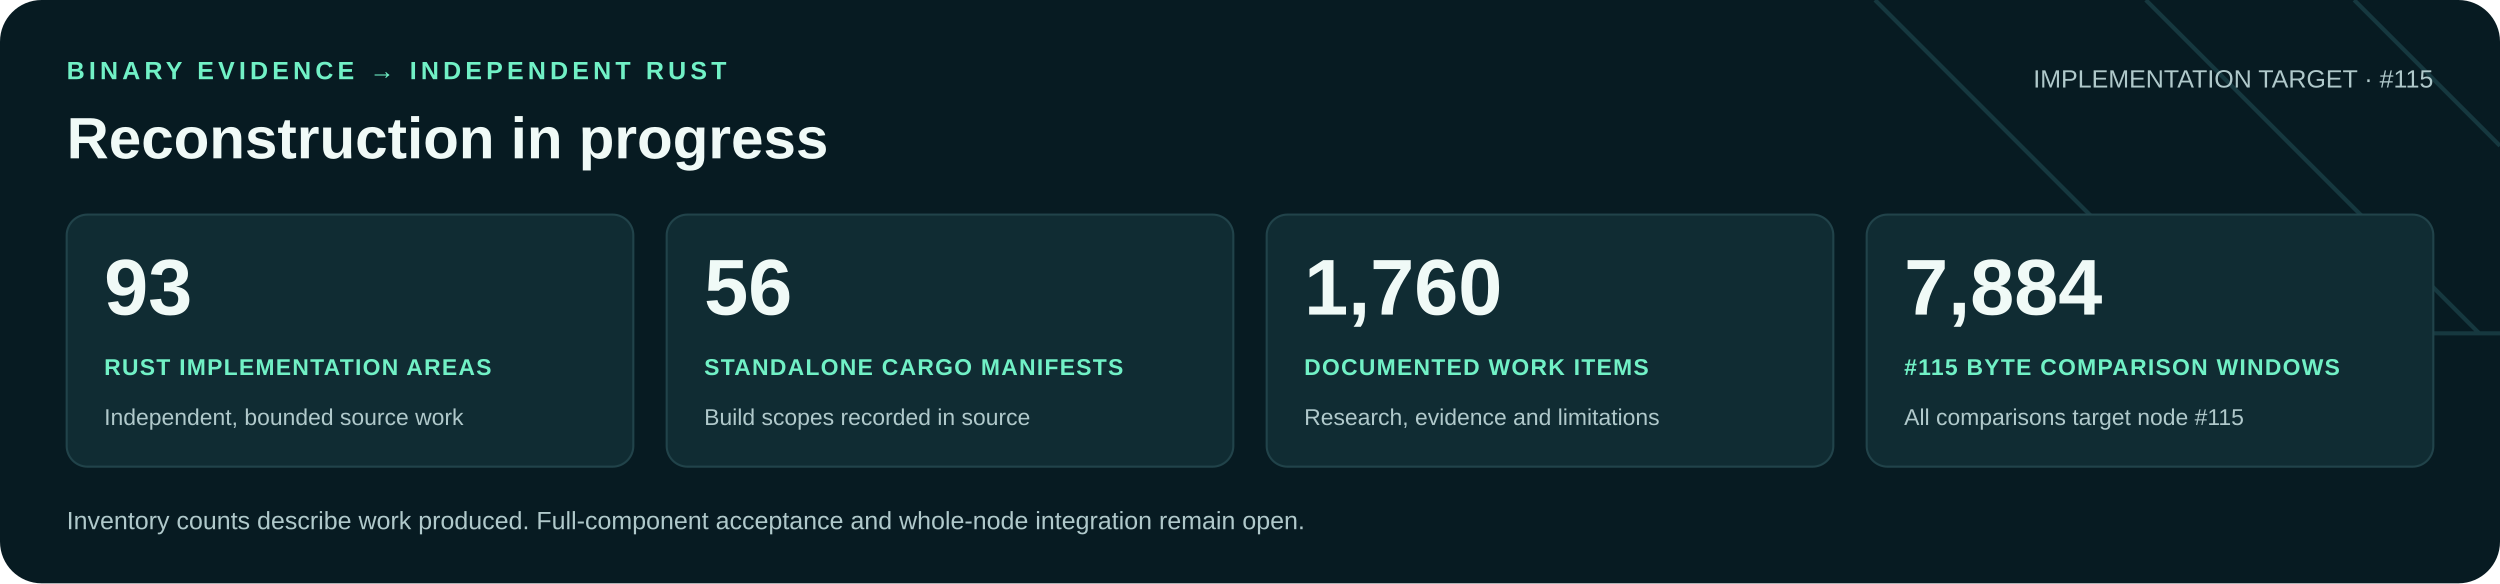
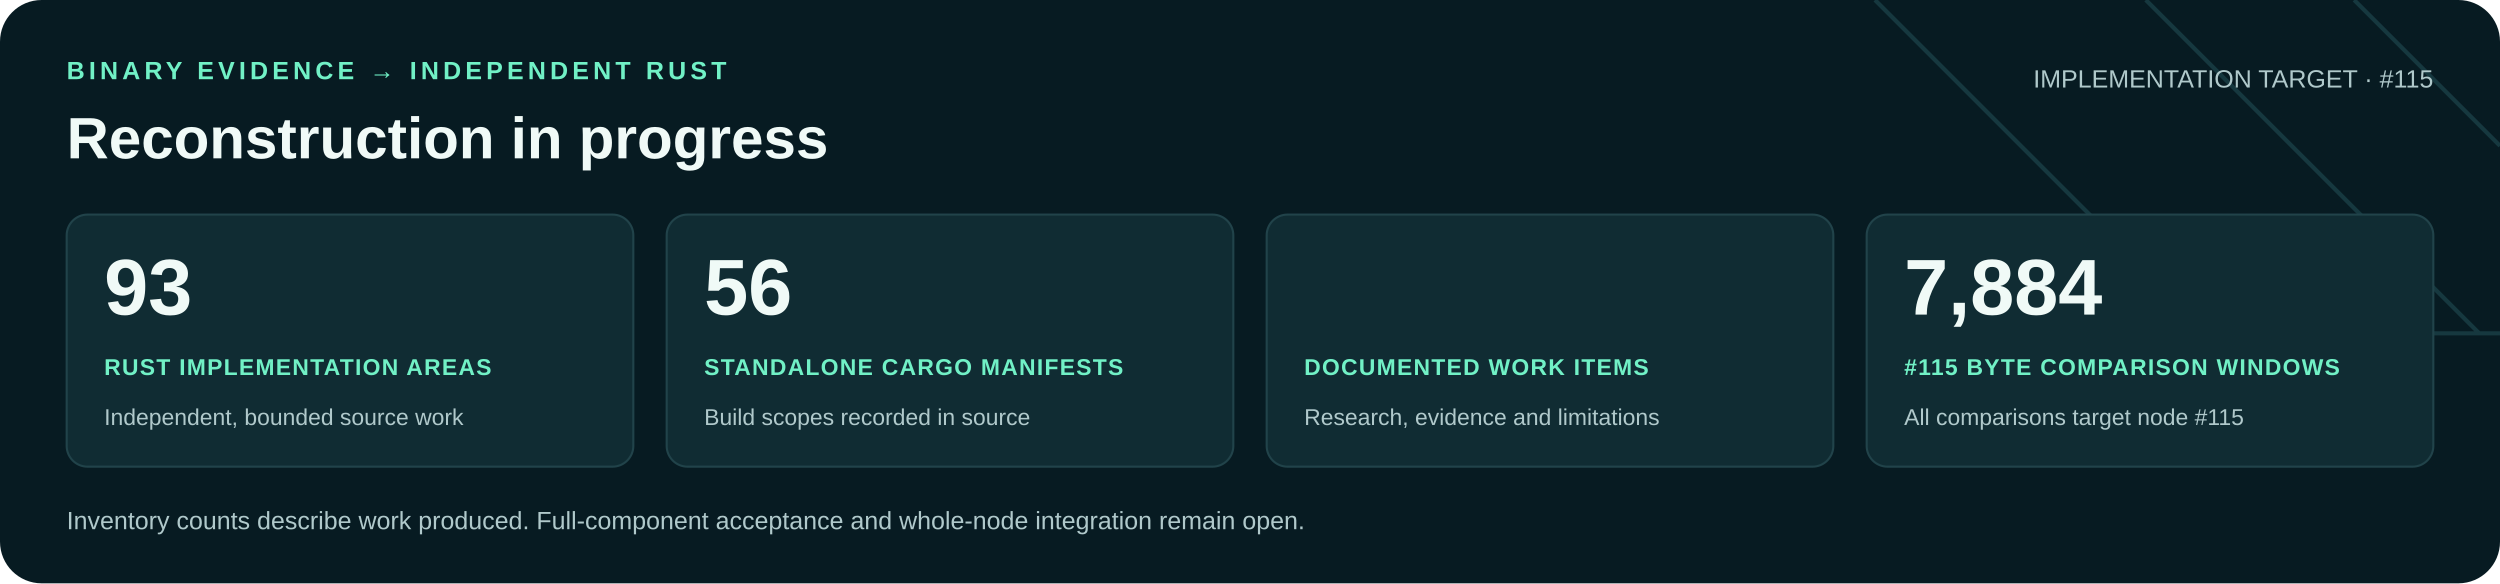
<svg xmlns="http://www.w3.org/2000/svg" width="1200" height="280" viewBox="0 0 1200 280" role="img" aria-labelledby="title desc">
  <rect width="1200" height="280" rx="20" fill="#071b22" />
  <path d="M900 0 1060 160H1200M1030 0 1190 160M1130 0 1200 70" fill="none" stroke="#16383f" stroke-width="2" />
  <g font-family="Arial, Helvetica, sans-serif">
    <text x="32" y="38" fill="#71f1c6" font-size="12" font-weight="700" letter-spacing="2">BINARY EVIDENCE → INDEPENDENT RUST</text>
    <text x="32" y="76" fill="#f0faf7" font-size="28" font-weight="700">Reconstruction in progress</text>
    <text x="1168" y="42" text-anchor="end" fill="#b0c9cb" font-size="12">IMPLEMENTATION TARGET · #115</text>
    <rect x="32" y="103" width="272" height="121" rx="10" fill="#102c33" stroke="#21434a" />
    <text x="50" y="151" fill="#f0faf7" font-size="38" font-weight="700">93</text>
    <text x="50" y="180" fill="#71f1c6" font-size="11" font-weight="700" letter-spacing=".6">RUST IMPLEMENTATION AREAS</text>
    <text x="50" y="204" fill="#b0c9cb" font-size="11">Independent, bounded source work</text>
    <rect x="320" y="103" width="272" height="121" rx="10" fill="#102c33" stroke="#21434a" />
    <text x="338" y="151" fill="#f0faf7" font-size="38" font-weight="700">56</text>
    <text x="338" y="180" fill="#71f1c6" font-size="11" font-weight="700" letter-spacing=".6">STANDALONE CARGO MANIFESTS</text>
    <text x="338" y="204" fill="#b0c9cb" font-size="11">Build scopes recorded in source</text>
    <rect x="608" y="103" width="272" height="121" rx="10" fill="#102c33" stroke="#21434a" />
-     <text x="626" y="151" fill="#f0faf7" font-size="38" font-weight="700">1,760</text>
+     <text x="626" y="151" fill="#f0faf7" font-size="38" font-weight="700" />
    <text x="626" y="180" fill="#71f1c6" font-size="11" font-weight="700" letter-spacing=".6">DOCUMENTED WORK ITEMS</text>
    <text x="626" y="204" fill="#b0c9cb" font-size="11">Research, evidence and limitations</text>
    <rect x="896" y="103" width="272" height="121" rx="10" fill="#102c33" stroke="#21434a" />
    <text x="914" y="151" fill="#f0faf7" font-size="38" font-weight="700">7,884</text>
    <text x="914" y="180" fill="#71f1c6" font-size="11" font-weight="700" letter-spacing=".6">#115 BYTE COMPARISON WINDOWS</text>
    <text x="914" y="204" fill="#b0c9cb" font-size="11">All comparisons target node #115</text>
    <text x="32" y="254" fill="#b0c9cb" font-size="12">Inventory counts describe work produced. Full-component acceptance and whole-node integration remain open.</text>
  </g>
</svg>
